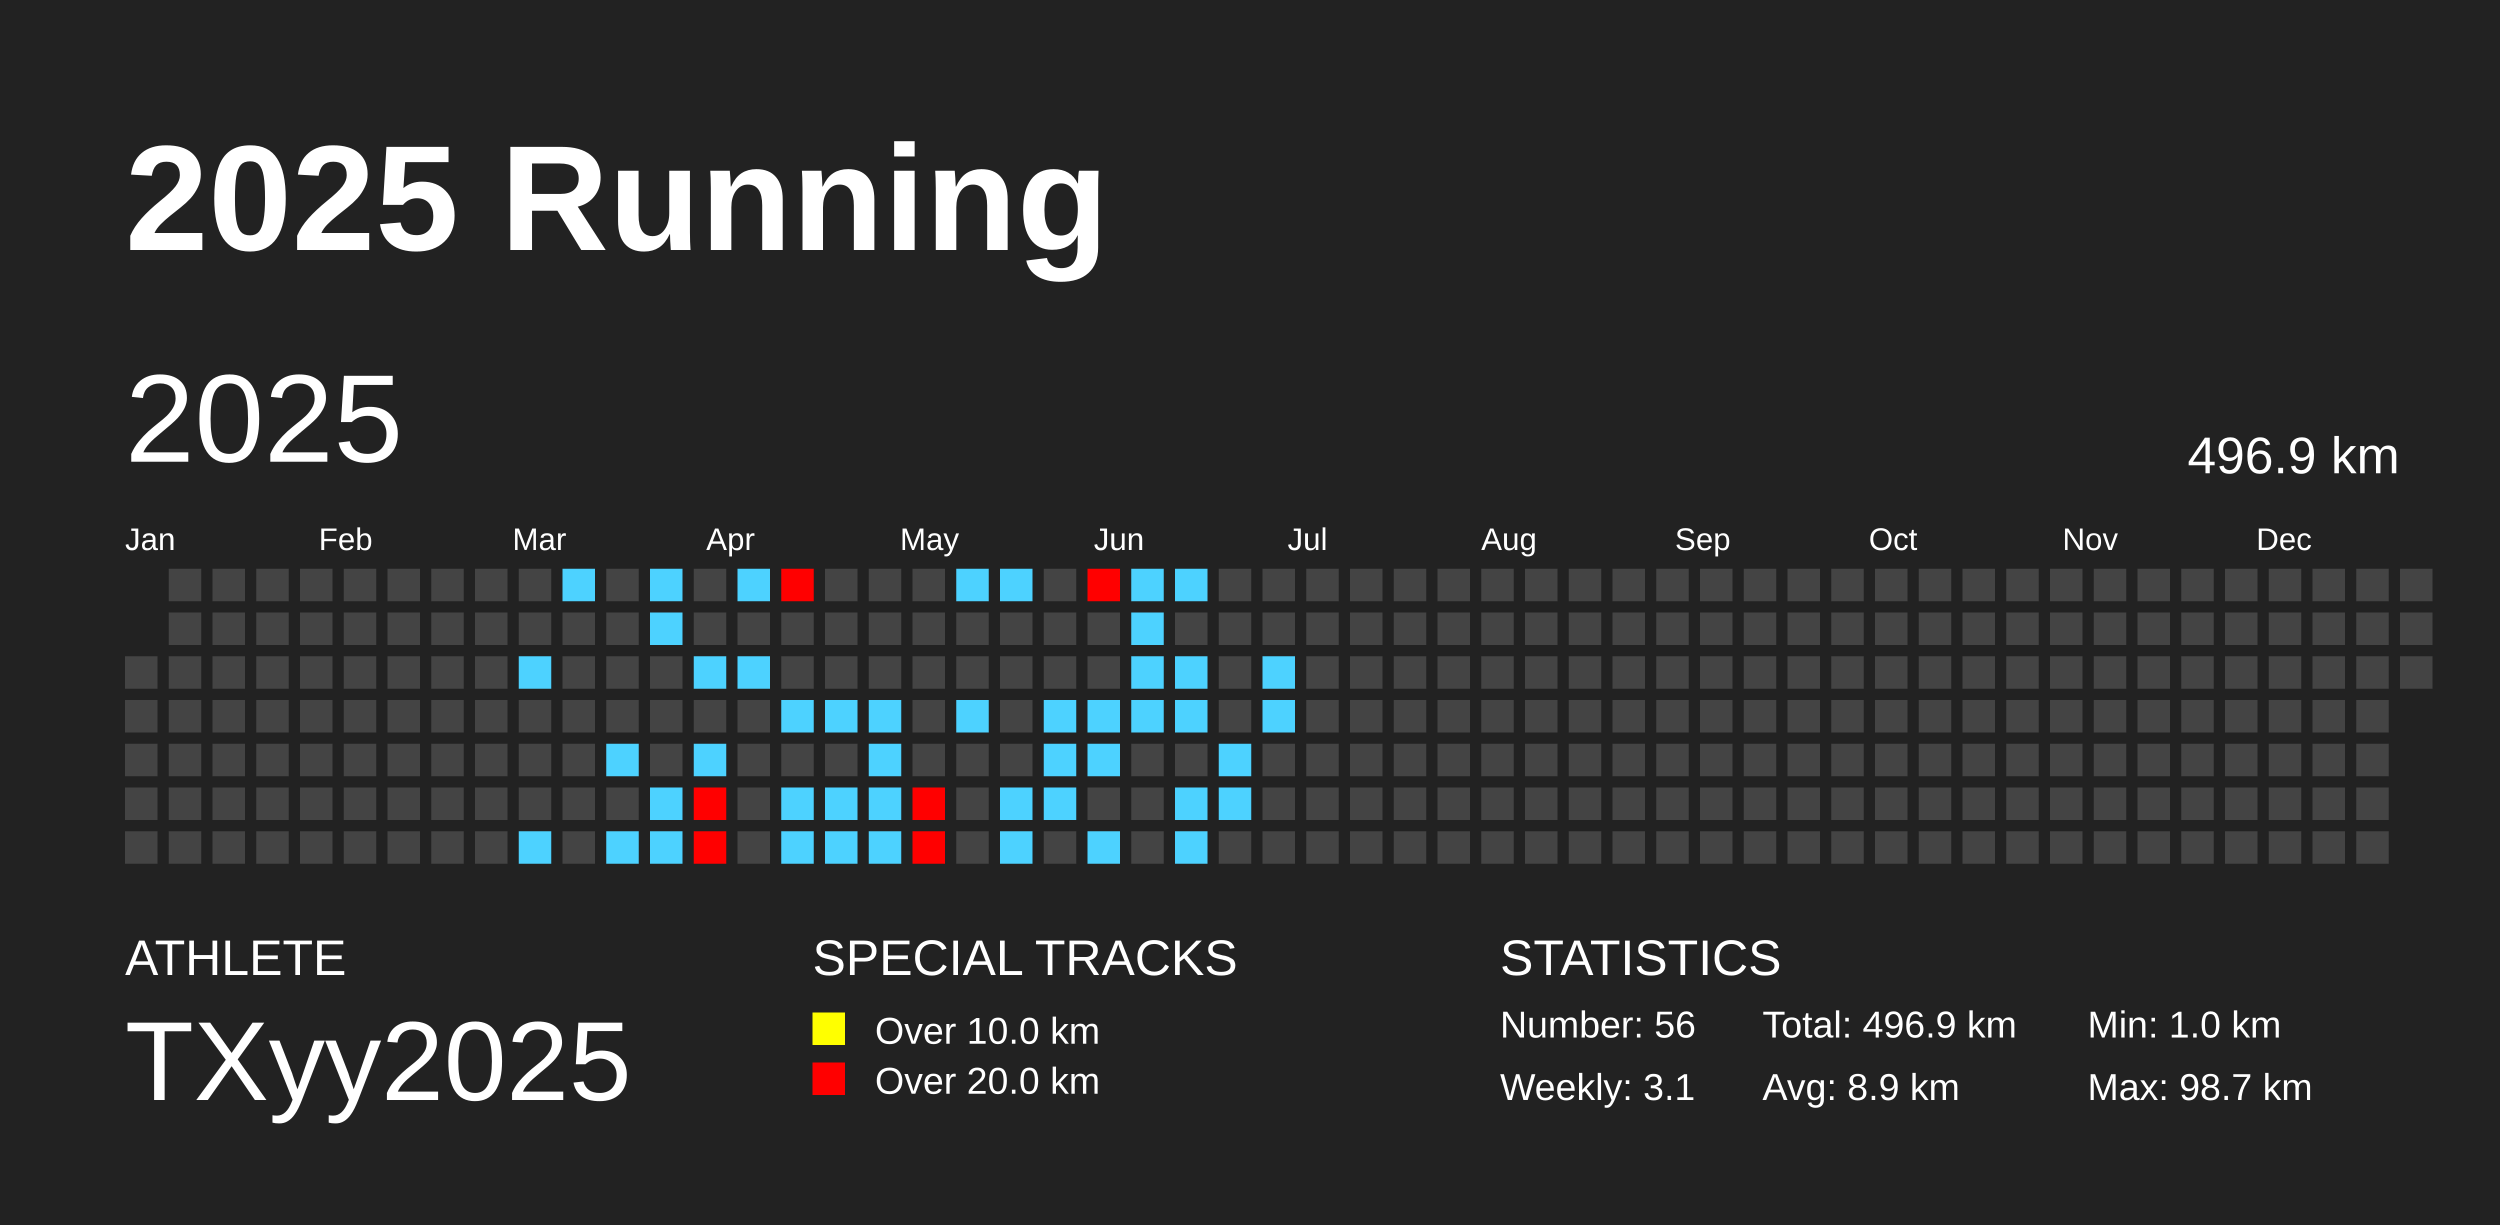
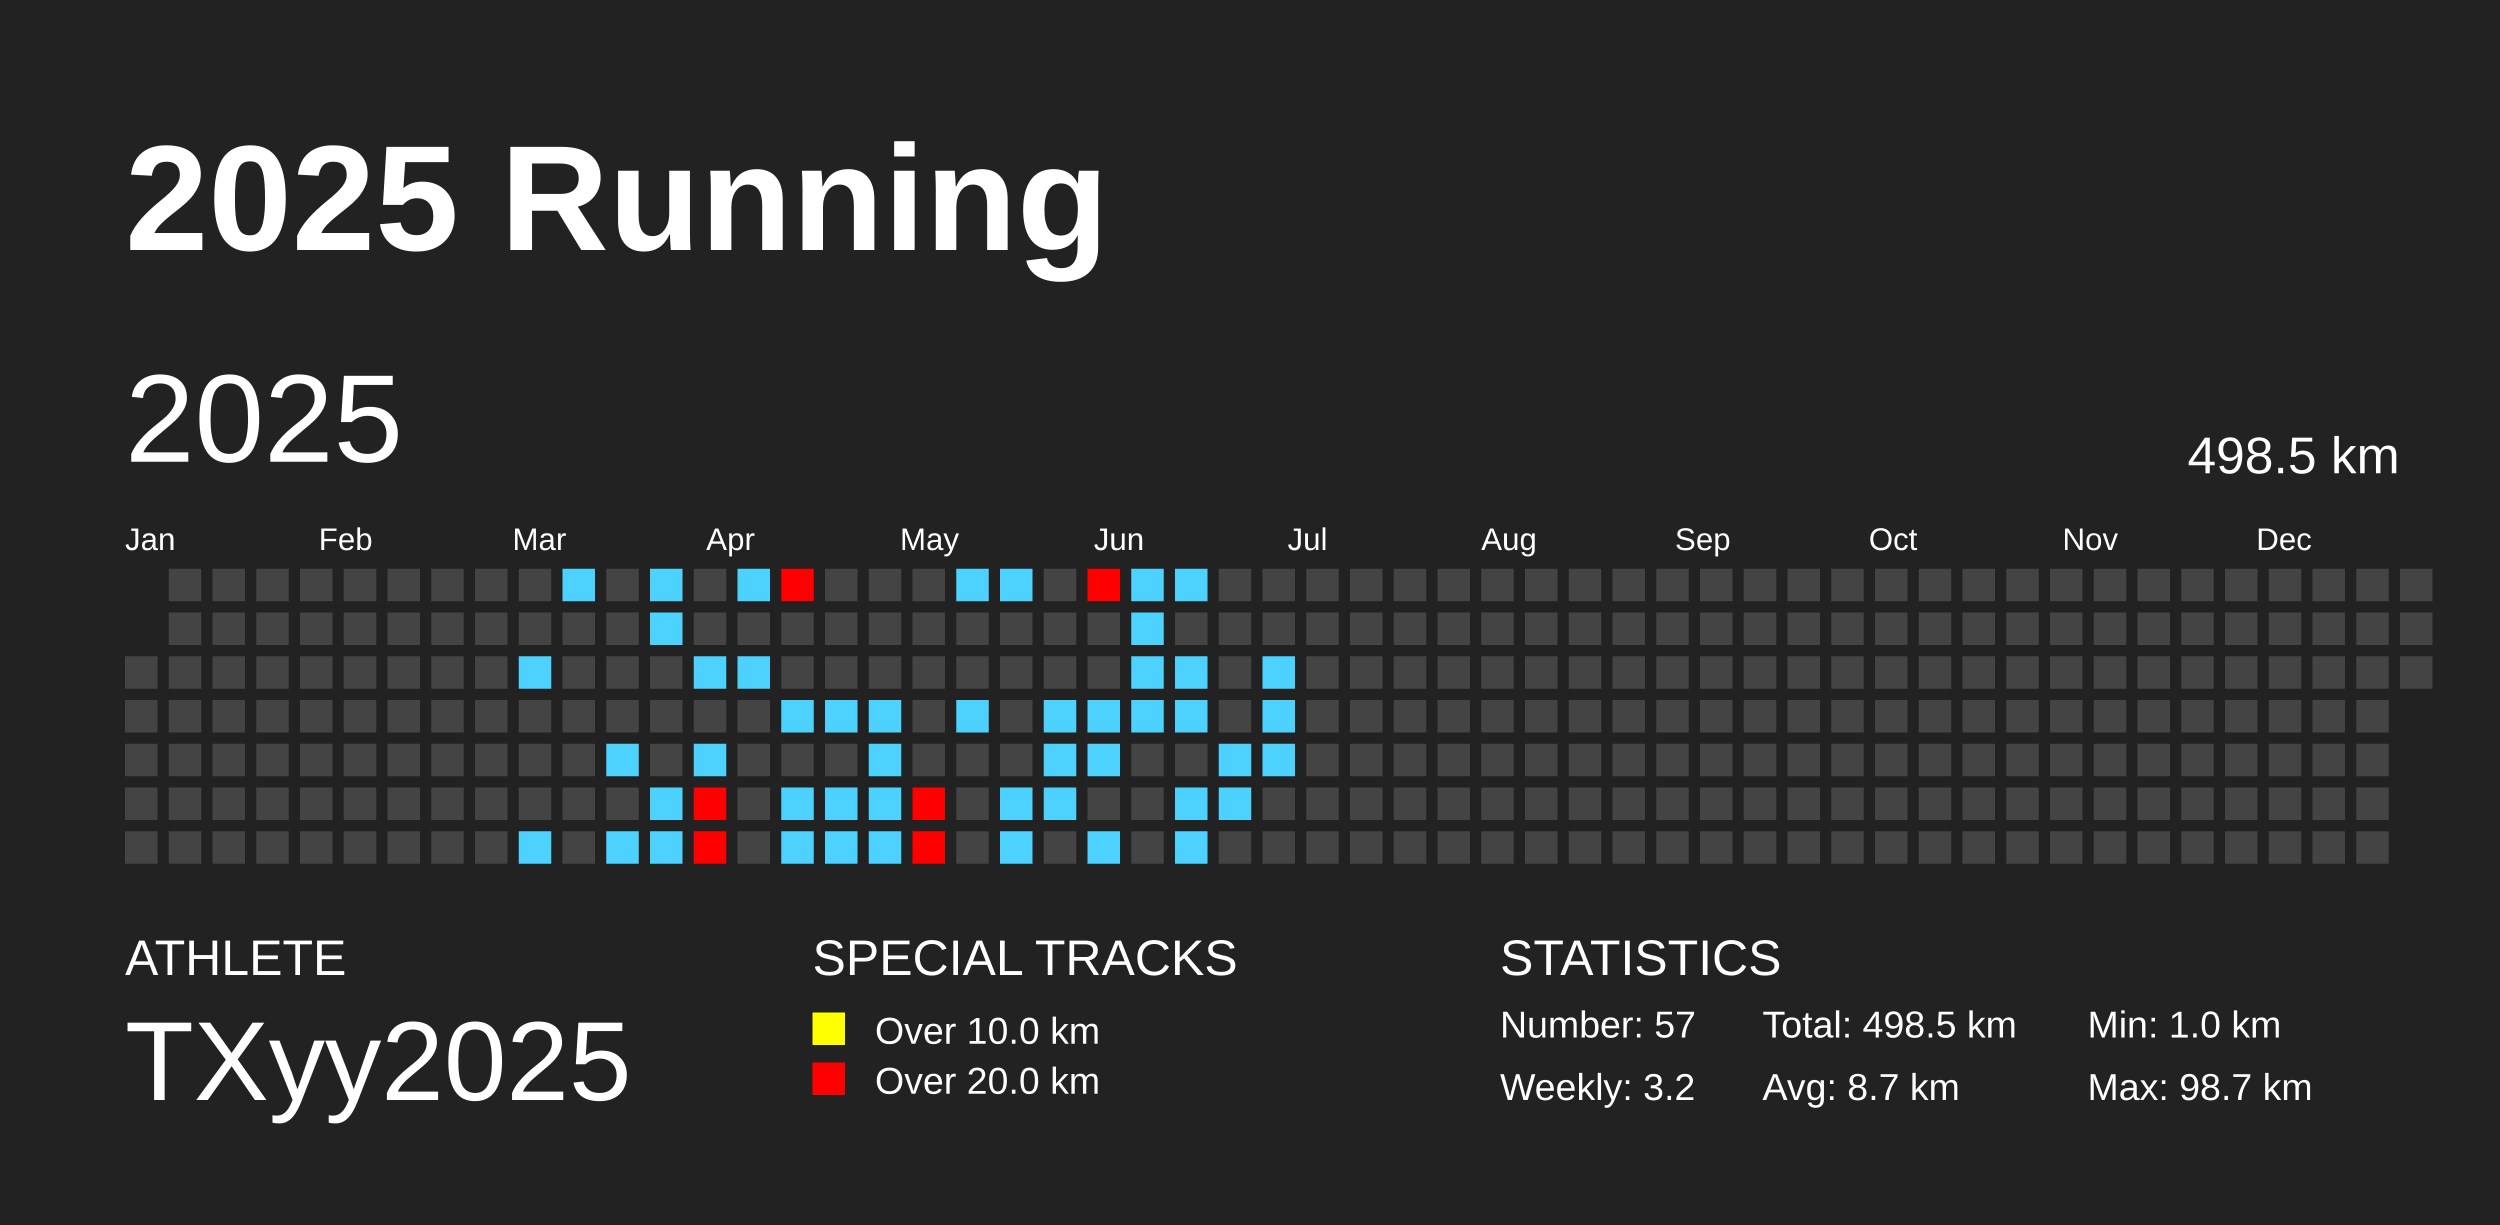
<svg xmlns="http://www.w3.org/2000/svg" baseProfile="full" height="98mm" version="1.1" viewBox="0,0,200,98" width="200mm">
  <defs />
  <rect fill="#222222" height="98" width="200" x="0" y="0" />
  <text fill="#FFFFFF" style="font-size:12px; font-family:Arial; font-weight:bold;" x="10" y="20">2025 Running</text>
  <text fill="#FFFFFF" style="font-size:4px; font-family:Arial" x="10" y="78">ATHLETE</text>
  <text fill="#FFFFFF" style="font-size:9px; font-family:Arial" x="10" y="88">TXyy2025</text>
  <text fill="#FFFFFF" style="font-size:4px; font-family:Arial" x="65" y="78">SPECIAL TRACKS</text>
  <rect fill="yellow" height="2.6" width="2.6" x="65" y="81" />
  <text fill="#FFFFFF" style="font-size:3px; font-family:Arial" x="70" y="83.5">Over 10.0 km</text>
  <rect fill="red" height="2.6" width="2.6" x="65" y="85" />
  <text fill="#FFFFFF" style="font-size:3px; font-family:Arial" x="70" y="87.5">Over 20.0 km</text>
  <text fill="#FFFFFF" style="font-size:4px; font-family:Arial" x="120" y="78">STATISTICS</text>
-   <text fill="#FFFFFF" style="font-size:3px; font-family:Arial" x="120" y="83">Number: 56</text>
-   <text fill="#FFFFFF" style="font-size:3px; font-family:Arial" x="120" y="88">Weekly: 3.1</text>
-   <text fill="#FFFFFF" style="font-size:3px; font-family:Arial" x="141" y="83">Total: 496.9 km</text>
-   <text fill="#FFFFFF" style="font-size:3px; font-family:Arial" x="141" y="88">Avg: 8.9 km</text>
+   <text fill="#FFFFFF" style="font-size:3px; font-family:Arial" x="120" y="83">Number: 57</text>
+   <text fill="#FFFFFF" style="font-size:3px; font-family:Arial" x="120" y="88">Weekly: 3.2</text>
+   <text fill="#FFFFFF" style="font-size:3px; font-family:Arial" x="141" y="83">Total: 498.5 km</text>
+   <text fill="#FFFFFF" style="font-size:3px; font-family:Arial" x="141" y="88">Avg: 8.7 km</text>
  <text fill="#FFFFFF" style="font-size:3px; font-family:Arial" x="167" y="83">Min: 1.0 km</text>
  <text fill="#FFFFFF" style="font-size:3px; font-family:Arial" x="167" y="88">Max: 98.7 km</text>
  <text dominant-baseline="hanging" fill="#FFFFFF" style="font-size:10.0px; font-family:Arial;" x="10" y="30">2025</text>
-   <text dominant-baseline="hanging" fill="#FFFFFF" style="font-size:4.125px; font-family:Arial;" x="175" y="35">496.9 km</text>
+   <text dominant-baseline="hanging" fill="#FFFFFF" style="font-size:4.125px; font-family:Arial;" x="175" y="35">498.5 km</text>
  <text fill="#FFFFFF" style="font-size:2.5px; font-family:Arial" x="10.0" y="44">Jan</text>
  <text fill="#FFFFFF" style="font-size:2.5px; font-family:Arial" x="25.5" y="44">Feb</text>
  <text fill="#FFFFFF" style="font-size:2.5px; font-family:Arial" x="41.0" y="44">Mar</text>
  <text fill="#FFFFFF" style="font-size:2.5px; font-family:Arial" x="56.5" y="44">Apr</text>
  <text fill="#FFFFFF" style="font-size:2.5px; font-family:Arial" x="72.0" y="44">May</text>
  <text fill="#FFFFFF" style="font-size:2.5px; font-family:Arial" x="87.5" y="44">Jun</text>
  <text fill="#FFFFFF" style="font-size:2.5px; font-family:Arial" x="103.0" y="44">Jul</text>
  <text fill="#FFFFFF" style="font-size:2.5px; font-family:Arial" x="118.5" y="44">Aug</text>
  <text fill="#FFFFFF" style="font-size:2.5px; font-family:Arial" x="134.0" y="44">Sep</text>
  <text fill="#FFFFFF" style="font-size:2.5px; font-family:Arial" x="149.5" y="44">Oct</text>
  <text fill="#FFFFFF" style="font-size:2.5px; font-family:Arial" x="165.0" y="44">Nov</text>
  <text fill="#FFFFFF" style="font-size:2.5px; font-family:Arial" x="180.5" y="44">Dec</text>
  <rect fill="#444444" height="2.6" width="2.6" x="10.0" y="52.5" />
  <rect fill="#444444" height="2.6" width="2.6" x="10.0" y="56.0" />
  <rect fill="#444444" height="2.6" width="2.6" x="10.0" y="59.5" />
  <rect fill="#444444" height="2.6" width="2.6" x="10.0" y="63.0" />
  <rect fill="#444444" height="2.6" width="2.6" x="10.0" y="66.5" />
  <rect fill="#444444" height="2.6" width="2.6" x="13.5" y="45.5" />
  <rect fill="#444444" height="2.6" width="2.6" x="13.5" y="49.0" />
  <rect fill="#444444" height="2.6" width="2.6" x="13.5" y="52.5" />
  <rect fill="#444444" height="2.6" width="2.6" x="13.5" y="56.0" />
  <rect fill="#444444" height="2.6" width="2.6" x="13.5" y="59.5" />
  <rect fill="#444444" height="2.6" width="2.6" x="13.5" y="63.0" />
  <rect fill="#444444" height="2.6" width="2.6" x="13.5" y="66.5" />
  <rect fill="#444444" height="2.6" width="2.6" x="17.0" y="45.5" />
  <rect fill="#444444" height="2.6" width="2.6" x="17.0" y="49.0" />
  <rect fill="#444444" height="2.6" width="2.6" x="17.0" y="52.5" />
  <rect fill="#444444" height="2.6" width="2.6" x="17.0" y="56.0" />
  <rect fill="#444444" height="2.6" width="2.6" x="17.0" y="59.5" />
  <rect fill="#444444" height="2.6" width="2.6" x="17.0" y="63.0" />
  <rect fill="#444444" height="2.6" width="2.6" x="17.0" y="66.5" />
  <rect fill="#444444" height="2.6" width="2.6" x="20.5" y="45.5" />
  <rect fill="#444444" height="2.6" width="2.6" x="20.5" y="49.0" />
  <rect fill="#444444" height="2.6" width="2.6" x="20.5" y="52.5" />
  <rect fill="#444444" height="2.6" width="2.6" x="20.5" y="56.0" />
  <rect fill="#444444" height="2.6" width="2.6" x="20.5" y="59.5" />
  <rect fill="#444444" height="2.6" width="2.6" x="20.5" y="63.0" />
  <rect fill="#444444" height="2.6" width="2.6" x="20.5" y="66.5" />
  <rect fill="#444444" height="2.6" width="2.6" x="24.0" y="45.5" />
  <rect fill="#444444" height="2.6" width="2.6" x="24.0" y="49.0" />
  <rect fill="#444444" height="2.6" width="2.6" x="24.0" y="52.5" />
  <rect fill="#444444" height="2.6" width="2.6" x="24.0" y="56.0" />
  <rect fill="#444444" height="2.6" width="2.6" x="24.0" y="59.5" />
  <rect fill="#444444" height="2.6" width="2.6" x="24.0" y="63.0" />
  <rect fill="#444444" height="2.6" width="2.6" x="24.0" y="66.5" />
  <rect fill="#444444" height="2.6" width="2.6" x="27.5" y="45.5" />
  <rect fill="#444444" height="2.6" width="2.6" x="27.5" y="49.0" />
  <rect fill="#444444" height="2.6" width="2.6" x="27.5" y="52.5" />
  <rect fill="#444444" height="2.6" width="2.6" x="27.5" y="56.0" />
  <rect fill="#444444" height="2.6" width="2.6" x="27.5" y="59.5" />
  <rect fill="#444444" height="2.6" width="2.6" x="27.5" y="63.0" />
  <rect fill="#444444" height="2.6" width="2.6" x="27.5" y="66.5" />
  <rect fill="#444444" height="2.6" width="2.6" x="31.0" y="45.5" />
  <rect fill="#444444" height="2.6" width="2.6" x="31.0" y="49.0" />
  <rect fill="#444444" height="2.6" width="2.6" x="31.0" y="52.5" />
  <rect fill="#444444" height="2.6" width="2.6" x="31.0" y="56.0" />
  <rect fill="#444444" height="2.6" width="2.6" x="31.0" y="59.5" />
  <rect fill="#444444" height="2.6" width="2.6" x="31.0" y="63.0" />
  <rect fill="#444444" height="2.6" width="2.6" x="31.0" y="66.5" />
  <rect fill="#444444" height="2.6" width="2.6" x="34.5" y="45.5" />
  <rect fill="#444444" height="2.6" width="2.6" x="34.5" y="49.0" />
  <rect fill="#444444" height="2.6" width="2.6" x="34.5" y="52.5" />
  <rect fill="#444444" height="2.6" width="2.6" x="34.5" y="56.0" />
  <rect fill="#444444" height="2.6" width="2.6" x="34.5" y="59.5" />
  <rect fill="#444444" height="2.6" width="2.6" x="34.5" y="63.0" />
  <rect fill="#444444" height="2.6" width="2.6" x="34.5" y="66.5" />
  <rect fill="#444444" height="2.6" width="2.6" x="38.0" y="45.5" />
  <rect fill="#444444" height="2.6" width="2.6" x="38.0" y="49.0" />
  <rect fill="#444444" height="2.6" width="2.6" x="38.0" y="52.5" />
  <rect fill="#444444" height="2.6" width="2.6" x="38.0" y="56.0" />
  <rect fill="#444444" height="2.6" width="2.6" x="38.0" y="59.5" />
  <rect fill="#444444" height="2.6" width="2.6" x="38.0" y="63.0" />
  <rect fill="#444444" height="2.6" width="2.6" x="38.0" y="66.5" />
  <rect fill="#444444" height="2.6" width="2.6" x="41.5" y="45.5" />
  <rect fill="#444444" height="2.6" width="2.6" x="41.5" y="49.0" />
  <rect fill="#4dd2ff" height="2.6" width="2.6" x="41.5" y="52.5" />
  <rect fill="#444444" height="2.6" width="2.6" x="41.5" y="56.0" />
  <rect fill="#444444" height="2.6" width="2.6" x="41.5" y="59.5" />
  <rect fill="#444444" height="2.6" width="2.6" x="41.5" y="63.0" />
  <rect fill="#4dd2ff" height="2.6" width="2.6" x="41.5" y="66.5" />
  <rect fill="#4dd2ff" height="2.6" width="2.6" x="45.0" y="45.5" />
  <rect fill="#444444" height="2.6" width="2.6" x="45.0" y="49.0" />
  <rect fill="#444444" height="2.6" width="2.6" x="45.0" y="52.5" />
  <rect fill="#444444" height="2.6" width="2.6" x="45.0" y="56.0" />
  <rect fill="#444444" height="2.6" width="2.6" x="45.0" y="59.5" />
  <rect fill="#444444" height="2.6" width="2.6" x="45.0" y="63.0" />
  <rect fill="#444444" height="2.6" width="2.6" x="45.0" y="66.5" />
  <rect fill="#444444" height="2.6" width="2.6" x="48.5" y="45.5" />
  <rect fill="#444444" height="2.6" width="2.6" x="48.5" y="49.0" />
  <rect fill="#444444" height="2.6" width="2.6" x="48.5" y="52.5" />
  <rect fill="#444444" height="2.6" width="2.6" x="48.5" y="56.0" />
  <rect fill="#4dd2ff" height="2.6" width="2.6" x="48.5" y="59.5" />
  <rect fill="#444444" height="2.6" width="2.6" x="48.5" y="63.0" />
  <rect fill="#4dd2ff" height="2.6" width="2.6" x="48.5" y="66.5" />
  <rect fill="#4dd2ff" height="2.6" width="2.6" x="52.0" y="45.5" />
  <rect fill="#4dd2ff" height="2.6" width="2.6" x="52.0" y="49.0" />
  <rect fill="#444444" height="2.6" width="2.6" x="52.0" y="52.5" />
  <rect fill="#444444" height="2.6" width="2.6" x="52.0" y="56.0" />
  <rect fill="#444444" height="2.6" width="2.6" x="52.0" y="59.5" />
  <rect fill="#4dd2ff" height="2.6" width="2.6" x="52.0" y="63.0" />
  <rect fill="#4dd2ff" height="2.6" width="2.6" x="52.0" y="66.5" />
  <rect fill="#444444" height="2.6" width="2.6" x="55.5" y="45.5" />
  <rect fill="#444444" height="2.6" width="2.6" x="55.5" y="49.0" />
  <rect fill="#4dd2ff" height="2.6" width="2.6" x="55.5" y="52.5" />
  <rect fill="#444444" height="2.6" width="2.6" x="55.5" y="56.0" />
  <rect fill="#4dd2ff" height="2.6" width="2.6" x="55.5" y="59.5" />
  <rect fill="red" height="2.6" width="2.6" x="55.5" y="63.0" />
  <rect fill="red" height="2.6" width="2.6" x="55.5" y="66.5" />
  <rect fill="#4dd2ff" height="2.6" width="2.6" x="59.0" y="45.5" />
  <rect fill="#444444" height="2.6" width="2.6" x="59.0" y="49.0" />
  <rect fill="#4dd2ff" height="2.6" width="2.6" x="59.0" y="52.5" />
  <rect fill="#444444" height="2.6" width="2.6" x="59.0" y="56.0" />
  <rect fill="#444444" height="2.6" width="2.6" x="59.0" y="59.5" />
  <rect fill="#444444" height="2.6" width="2.6" x="59.0" y="63.0" />
  <rect fill="#444444" height="2.6" width="2.6" x="59.0" y="66.5" />
  <rect fill="red" height="2.6" width="2.6" x="62.5" y="45.5" />
  <rect fill="#444444" height="2.6" width="2.6" x="62.5" y="49.0" />
  <rect fill="#444444" height="2.6" width="2.6" x="62.5" y="52.5" />
  <rect fill="#4dd2ff" height="2.6" width="2.6" x="62.5" y="56.0" />
  <rect fill="#444444" height="2.6" width="2.6" x="62.5" y="59.5" />
  <rect fill="#4dd2ff" height="2.6" width="2.6" x="62.5" y="63.0" />
  <rect fill="#4dd2ff" height="2.6" width="2.6" x="62.5" y="66.5" />
  <rect fill="#444444" height="2.6" width="2.6" x="66.0" y="45.5" />
  <rect fill="#444444" height="2.6" width="2.6" x="66.0" y="49.0" />
  <rect fill="#444444" height="2.6" width="2.6" x="66.0" y="52.5" />
  <rect fill="#4dd2ff" height="2.6" width="2.6" x="66.0" y="56.0" />
  <rect fill="#444444" height="2.6" width="2.6" x="66.0" y="59.5" />
  <rect fill="#4dd2ff" height="2.6" width="2.6" x="66.0" y="63.0" />
  <rect fill="#4dd2ff" height="2.6" width="2.6" x="66.0" y="66.5" />
  <rect fill="#444444" height="2.6" width="2.6" x="69.5" y="45.5" />
  <rect fill="#444444" height="2.6" width="2.6" x="69.5" y="49.0" />
  <rect fill="#444444" height="2.6" width="2.6" x="69.5" y="52.5" />
  <rect fill="#4dd2ff" height="2.6" width="2.6" x="69.5" y="56.0" />
  <rect fill="#4dd2ff" height="2.6" width="2.6" x="69.5" y="59.5" />
  <rect fill="#4dd2ff" height="2.6" width="2.6" x="69.5" y="63.0" />
  <rect fill="#4dd2ff" height="2.6" width="2.6" x="69.5" y="66.5" />
  <rect fill="#444444" height="2.6" width="2.6" x="73.0" y="45.5" />
  <rect fill="#444444" height="2.6" width="2.6" x="73.0" y="49.0" />
  <rect fill="#444444" height="2.6" width="2.6" x="73.0" y="52.5" />
  <rect fill="#444444" height="2.6" width="2.6" x="73.0" y="56.0" />
  <rect fill="#444444" height="2.6" width="2.6" x="73.0" y="59.5" />
  <rect fill="red" height="2.6" width="2.6" x="73.0" y="63.0" />
  <rect fill="red" height="2.6" width="2.6" x="73.0" y="66.5" />
  <rect fill="#4dd2ff" height="2.6" width="2.6" x="76.5" y="45.5" />
  <rect fill="#444444" height="2.6" width="2.6" x="76.5" y="49.0" />
  <rect fill="#444444" height="2.6" width="2.6" x="76.5" y="52.5" />
  <rect fill="#4dd2ff" height="2.6" width="2.6" x="76.5" y="56.0" />
  <rect fill="#444444" height="2.6" width="2.6" x="76.5" y="59.5" />
  <rect fill="#444444" height="2.6" width="2.6" x="76.5" y="63.0" />
  <rect fill="#444444" height="2.6" width="2.6" x="76.5" y="66.5" />
  <rect fill="#4dd2ff" height="2.6" width="2.6" x="80.0" y="45.5" />
  <rect fill="#444444" height="2.6" width="2.6" x="80.0" y="49.0" />
  <rect fill="#444444" height="2.6" width="2.6" x="80.0" y="52.5" />
  <rect fill="#444444" height="2.6" width="2.6" x="80.0" y="56.0" />
  <rect fill="#444444" height="2.6" width="2.6" x="80.0" y="59.5" />
  <rect fill="#4dd2ff" height="2.6" width="2.6" x="80.0" y="63.0" />
  <rect fill="#4dd2ff" height="2.6" width="2.6" x="80.0" y="66.5" />
  <rect fill="#444444" height="2.6" width="2.6" x="83.5" y="45.5" />
  <rect fill="#444444" height="2.6" width="2.6" x="83.5" y="49.0" />
  <rect fill="#444444" height="2.6" width="2.6" x="83.5" y="52.5" />
  <rect fill="#4dd2ff" height="2.6" width="2.6" x="83.5" y="56.0" />
  <rect fill="#4dd2ff" height="2.6" width="2.6" x="83.5" y="59.5" />
  <rect fill="#4dd2ff" height="2.6" width="2.6" x="83.5" y="63.0" />
  <rect fill="#444444" height="2.6" width="2.6" x="83.5" y="66.5" />
  <rect fill="red" height="2.6" width="2.6" x="87.0" y="45.5" />
  <rect fill="#444444" height="2.6" width="2.6" x="87.0" y="49.0" />
  <rect fill="#444444" height="2.6" width="2.6" x="87.0" y="52.5" />
  <rect fill="#4dd2ff" height="2.6" width="2.6" x="87.0" y="56.0" />
  <rect fill="#4dd2ff" height="2.6" width="2.6" x="87.0" y="59.5" />
  <rect fill="#444444" height="2.6" width="2.6" x="87.0" y="63.0" />
  <rect fill="#4dd2ff" height="2.6" width="2.6" x="87.0" y="66.5" />
  <rect fill="#4dd2ff" height="2.6" width="2.6" x="90.5" y="45.5" />
  <rect fill="#4dd2ff" height="2.6" width="2.6" x="90.5" y="49.0" />
  <rect fill="#4dd2ff" height="2.6" width="2.6" x="90.5" y="52.5" />
  <rect fill="#4dd2ff" height="2.6" width="2.6" x="90.5" y="56.0" />
  <rect fill="#444444" height="2.6" width="2.6" x="90.5" y="59.5" />
  <rect fill="#444444" height="2.6" width="2.6" x="90.5" y="63.0" />
  <rect fill="#444444" height="2.6" width="2.6" x="90.5" y="66.5" />
  <rect fill="#4dd2ff" height="2.6" width="2.6" x="94.0" y="45.5" />
  <rect fill="#444444" height="2.6" width="2.6" x="94.0" y="49.0" />
  <rect fill="#4dd2ff" height="2.6" width="2.6" x="94.0" y="52.5" />
  <rect fill="#4dd2ff" height="2.6" width="2.6" x="94.0" y="56.0" />
  <rect fill="#444444" height="2.6" width="2.6" x="94.0" y="59.5" />
  <rect fill="#4dd2ff" height="2.6" width="2.6" x="94.0" y="63.0" />
  <rect fill="#4dd2ff" height="2.6" width="2.6" x="94.0" y="66.5" />
  <rect fill="#444444" height="2.6" width="2.6" x="97.5" y="45.5" />
  <rect fill="#444444" height="2.6" width="2.6" x="97.5" y="49.0" />
  <rect fill="#444444" height="2.6" width="2.6" x="97.5" y="52.5" />
  <rect fill="#444444" height="2.6" width="2.6" x="97.5" y="56.0" />
  <rect fill="#4dd2ff" height="2.6" width="2.6" x="97.5" y="59.5" />
  <rect fill="#4dd2ff" height="2.6" width="2.6" x="97.5" y="63.0" />
  <rect fill="#444444" height="2.6" width="2.6" x="97.5" y="66.5" />
  <rect fill="#444444" height="2.6" width="2.6" x="101.0" y="45.5" />
  <rect fill="#444444" height="2.6" width="2.6" x="101.0" y="49.0" />
  <rect fill="#4dd2ff" height="2.6" width="2.6" x="101.0" y="52.5" />
  <rect fill="#4dd2ff" height="2.6" width="2.6" x="101.0" y="56.0" />
-   <rect fill="#444444" height="2.6" width="2.6" x="101.0" y="59.5" />
+   <rect fill="#4dd2ff" height="2.6" width="2.6" x="101.0" y="59.5" />
  <rect fill="#444444" height="2.6" width="2.6" x="101.0" y="63.0" />
  <rect fill="#444444" height="2.6" width="2.6" x="101.0" y="66.5" />
  <rect fill="#444444" height="2.6" width="2.6" x="104.5" y="45.5" />
  <rect fill="#444444" height="2.6" width="2.6" x="104.5" y="49.0" />
  <rect fill="#444444" height="2.6" width="2.6" x="104.5" y="52.5" />
  <rect fill="#444444" height="2.6" width="2.6" x="104.5" y="56.0" />
  <rect fill="#444444" height="2.6" width="2.6" x="104.5" y="59.5" />
  <rect fill="#444444" height="2.6" width="2.6" x="104.5" y="63.0" />
  <rect fill="#444444" height="2.6" width="2.6" x="104.5" y="66.5" />
  <rect fill="#444444" height="2.6" width="2.6" x="108.0" y="45.5" />
  <rect fill="#444444" height="2.6" width="2.6" x="108.0" y="49.0" />
  <rect fill="#444444" height="2.6" width="2.6" x="108.0" y="52.5" />
  <rect fill="#444444" height="2.6" width="2.6" x="108.0" y="56.0" />
  <rect fill="#444444" height="2.6" width="2.6" x="108.0" y="59.5" />
  <rect fill="#444444" height="2.6" width="2.6" x="108.0" y="63.0" />
  <rect fill="#444444" height="2.6" width="2.6" x="108.0" y="66.5" />
  <rect fill="#444444" height="2.6" width="2.6" x="111.5" y="45.5" />
  <rect fill="#444444" height="2.6" width="2.6" x="111.5" y="49.0" />
  <rect fill="#444444" height="2.6" width="2.6" x="111.5" y="52.5" />
  <rect fill="#444444" height="2.6" width="2.6" x="111.5" y="56.0" />
  <rect fill="#444444" height="2.6" width="2.6" x="111.5" y="59.5" />
  <rect fill="#444444" height="2.6" width="2.6" x="111.5" y="63.0" />
  <rect fill="#444444" height="2.6" width="2.6" x="111.5" y="66.5" />
  <rect fill="#444444" height="2.6" width="2.6" x="115.0" y="45.5" />
  <rect fill="#444444" height="2.6" width="2.6" x="115.0" y="49.0" />
  <rect fill="#444444" height="2.6" width="2.6" x="115.0" y="52.5" />
  <rect fill="#444444" height="2.6" width="2.6" x="115.0" y="56.0" />
  <rect fill="#444444" height="2.6" width="2.6" x="115.0" y="59.5" />
  <rect fill="#444444" height="2.6" width="2.6" x="115.0" y="63.0" />
  <rect fill="#444444" height="2.6" width="2.6" x="115.0" y="66.5" />
  <rect fill="#444444" height="2.6" width="2.6" x="118.5" y="45.5" />
  <rect fill="#444444" height="2.6" width="2.6" x="118.5" y="49.0" />
  <rect fill="#444444" height="2.6" width="2.6" x="118.5" y="52.5" />
  <rect fill="#444444" height="2.6" width="2.6" x="118.5" y="56.0" />
  <rect fill="#444444" height="2.6" width="2.6" x="118.5" y="59.5" />
  <rect fill="#444444" height="2.6" width="2.6" x="118.5" y="63.0" />
  <rect fill="#444444" height="2.6" width="2.6" x="118.5" y="66.5" />
  <rect fill="#444444" height="2.6" width="2.6" x="122.0" y="45.5" />
  <rect fill="#444444" height="2.6" width="2.6" x="122.0" y="49.0" />
  <rect fill="#444444" height="2.6" width="2.6" x="122.0" y="52.5" />
  <rect fill="#444444" height="2.6" width="2.6" x="122.0" y="56.0" />
  <rect fill="#444444" height="2.6" width="2.6" x="122.0" y="59.5" />
  <rect fill="#444444" height="2.6" width="2.6" x="122.0" y="63.0" />
  <rect fill="#444444" height="2.6" width="2.6" x="122.0" y="66.5" />
  <rect fill="#444444" height="2.6" width="2.6" x="125.5" y="45.5" />
  <rect fill="#444444" height="2.6" width="2.6" x="125.5" y="49.0" />
  <rect fill="#444444" height="2.6" width="2.6" x="125.5" y="52.5" />
  <rect fill="#444444" height="2.6" width="2.6" x="125.5" y="56.0" />
  <rect fill="#444444" height="2.6" width="2.6" x="125.5" y="59.5" />
  <rect fill="#444444" height="2.6" width="2.6" x="125.5" y="63.0" />
  <rect fill="#444444" height="2.6" width="2.6" x="125.5" y="66.5" />
  <rect fill="#444444" height="2.6" width="2.6" x="129.0" y="45.5" />
  <rect fill="#444444" height="2.6" width="2.6" x="129.0" y="49.0" />
  <rect fill="#444444" height="2.6" width="2.6" x="129.0" y="52.5" />
  <rect fill="#444444" height="2.6" width="2.6" x="129.0" y="56.0" />
  <rect fill="#444444" height="2.6" width="2.6" x="129.0" y="59.5" />
  <rect fill="#444444" height="2.6" width="2.6" x="129.0" y="63.0" />
  <rect fill="#444444" height="2.6" width="2.6" x="129.0" y="66.5" />
  <rect fill="#444444" height="2.6" width="2.6" x="132.5" y="45.5" />
  <rect fill="#444444" height="2.6" width="2.6" x="132.5" y="49.0" />
  <rect fill="#444444" height="2.6" width="2.6" x="132.5" y="52.5" />
  <rect fill="#444444" height="2.6" width="2.6" x="132.5" y="56.0" />
  <rect fill="#444444" height="2.6" width="2.6" x="132.5" y="59.5" />
  <rect fill="#444444" height="2.6" width="2.6" x="132.5" y="63.0" />
  <rect fill="#444444" height="2.6" width="2.6" x="132.5" y="66.5" />
  <rect fill="#444444" height="2.6" width="2.6" x="136.0" y="45.5" />
  <rect fill="#444444" height="2.6" width="2.6" x="136.0" y="49.0" />
  <rect fill="#444444" height="2.6" width="2.6" x="136.0" y="52.5" />
  <rect fill="#444444" height="2.6" width="2.6" x="136.0" y="56.0" />
  <rect fill="#444444" height="2.6" width="2.6" x="136.0" y="59.5" />
  <rect fill="#444444" height="2.6" width="2.6" x="136.0" y="63.0" />
  <rect fill="#444444" height="2.6" width="2.6" x="136.0" y="66.5" />
  <rect fill="#444444" height="2.6" width="2.6" x="139.5" y="45.5" />
  <rect fill="#444444" height="2.6" width="2.6" x="139.5" y="49.0" />
  <rect fill="#444444" height="2.6" width="2.6" x="139.5" y="52.5" />
  <rect fill="#444444" height="2.6" width="2.6" x="139.5" y="56.0" />
  <rect fill="#444444" height="2.6" width="2.6" x="139.5" y="59.5" />
  <rect fill="#444444" height="2.6" width="2.6" x="139.5" y="63.0" />
  <rect fill="#444444" height="2.6" width="2.6" x="139.5" y="66.5" />
  <rect fill="#444444" height="2.6" width="2.6" x="143.0" y="45.5" />
  <rect fill="#444444" height="2.6" width="2.6" x="143.0" y="49.0" />
  <rect fill="#444444" height="2.6" width="2.6" x="143.0" y="52.5" />
  <rect fill="#444444" height="2.6" width="2.6" x="143.0" y="56.0" />
  <rect fill="#444444" height="2.6" width="2.6" x="143.0" y="59.5" />
  <rect fill="#444444" height="2.6" width="2.6" x="143.0" y="63.0" />
  <rect fill="#444444" height="2.6" width="2.6" x="143.0" y="66.5" />
  <rect fill="#444444" height="2.6" width="2.6" x="146.5" y="45.5" />
  <rect fill="#444444" height="2.6" width="2.6" x="146.5" y="49.0" />
  <rect fill="#444444" height="2.6" width="2.6" x="146.5" y="52.5" />
  <rect fill="#444444" height="2.6" width="2.6" x="146.5" y="56.0" />
  <rect fill="#444444" height="2.6" width="2.6" x="146.5" y="59.5" />
  <rect fill="#444444" height="2.6" width="2.6" x="146.5" y="63.0" />
  <rect fill="#444444" height="2.6" width="2.6" x="146.5" y="66.5" />
  <rect fill="#444444" height="2.6" width="2.6" x="150.0" y="45.5" />
  <rect fill="#444444" height="2.6" width="2.6" x="150.0" y="49.0" />
  <rect fill="#444444" height="2.6" width="2.6" x="150.0" y="52.5" />
  <rect fill="#444444" height="2.6" width="2.6" x="150.0" y="56.0" />
  <rect fill="#444444" height="2.6" width="2.6" x="150.0" y="59.5" />
  <rect fill="#444444" height="2.6" width="2.6" x="150.0" y="63.0" />
  <rect fill="#444444" height="2.6" width="2.6" x="150.0" y="66.5" />
  <rect fill="#444444" height="2.6" width="2.6" x="153.5" y="45.5" />
  <rect fill="#444444" height="2.6" width="2.6" x="153.5" y="49.0" />
  <rect fill="#444444" height="2.6" width="2.6" x="153.5" y="52.5" />
  <rect fill="#444444" height="2.6" width="2.6" x="153.5" y="56.0" />
  <rect fill="#444444" height="2.6" width="2.6" x="153.5" y="59.5" />
  <rect fill="#444444" height="2.6" width="2.6" x="153.5" y="63.0" />
  <rect fill="#444444" height="2.6" width="2.6" x="153.5" y="66.5" />
  <rect fill="#444444" height="2.6" width="2.6" x="157.0" y="45.5" />
  <rect fill="#444444" height="2.6" width="2.6" x="157.0" y="49.0" />
  <rect fill="#444444" height="2.6" width="2.6" x="157.0" y="52.5" />
  <rect fill="#444444" height="2.6" width="2.6" x="157.0" y="56.0" />
  <rect fill="#444444" height="2.6" width="2.6" x="157.0" y="59.5" />
  <rect fill="#444444" height="2.6" width="2.6" x="157.0" y="63.0" />
  <rect fill="#444444" height="2.6" width="2.6" x="157.0" y="66.5" />
  <rect fill="#444444" height="2.6" width="2.6" x="160.5" y="45.5" />
  <rect fill="#444444" height="2.6" width="2.6" x="160.5" y="49.0" />
  <rect fill="#444444" height="2.6" width="2.6" x="160.5" y="52.5" />
  <rect fill="#444444" height="2.6" width="2.6" x="160.5" y="56.0" />
  <rect fill="#444444" height="2.6" width="2.6" x="160.5" y="59.5" />
  <rect fill="#444444" height="2.6" width="2.6" x="160.5" y="63.0" />
  <rect fill="#444444" height="2.6" width="2.6" x="160.5" y="66.5" />
  <rect fill="#444444" height="2.6" width="2.6" x="164.0" y="45.5" />
  <rect fill="#444444" height="2.6" width="2.6" x="164.0" y="49.0" />
  <rect fill="#444444" height="2.6" width="2.6" x="164.0" y="52.5" />
  <rect fill="#444444" height="2.6" width="2.6" x="164.0" y="56.0" />
  <rect fill="#444444" height="2.6" width="2.6" x="164.0" y="59.5" />
  <rect fill="#444444" height="2.6" width="2.6" x="164.0" y="63.0" />
  <rect fill="#444444" height="2.6" width="2.6" x="164.0" y="66.5" />
  <rect fill="#444444" height="2.6" width="2.6" x="167.5" y="45.5" />
  <rect fill="#444444" height="2.6" width="2.6" x="167.5" y="49.0" />
  <rect fill="#444444" height="2.6" width="2.6" x="167.5" y="52.5" />
  <rect fill="#444444" height="2.6" width="2.6" x="167.5" y="56.0" />
  <rect fill="#444444" height="2.6" width="2.6" x="167.5" y="59.5" />
  <rect fill="#444444" height="2.6" width="2.6" x="167.5" y="63.0" />
  <rect fill="#444444" height="2.6" width="2.6" x="167.5" y="66.5" />
  <rect fill="#444444" height="2.6" width="2.6" x="171.0" y="45.5" />
  <rect fill="#444444" height="2.6" width="2.6" x="171.0" y="49.0" />
  <rect fill="#444444" height="2.6" width="2.6" x="171.0" y="52.5" />
  <rect fill="#444444" height="2.6" width="2.6" x="171.0" y="56.0" />
  <rect fill="#444444" height="2.6" width="2.6" x="171.0" y="59.5" />
  <rect fill="#444444" height="2.6" width="2.6" x="171.0" y="63.0" />
  <rect fill="#444444" height="2.6" width="2.6" x="171.0" y="66.5" />
  <rect fill="#444444" height="2.6" width="2.6" x="174.5" y="45.5" />
  <rect fill="#444444" height="2.6" width="2.6" x="174.5" y="49.0" />
  <rect fill="#444444" height="2.6" width="2.6" x="174.5" y="52.5" />
  <rect fill="#444444" height="2.6" width="2.6" x="174.5" y="56.0" />
  <rect fill="#444444" height="2.6" width="2.6" x="174.5" y="59.5" />
  <rect fill="#444444" height="2.6" width="2.6" x="174.5" y="63.0" />
  <rect fill="#444444" height="2.6" width="2.6" x="174.5" y="66.5" />
  <rect fill="#444444" height="2.6" width="2.6" x="178.0" y="45.5" />
  <rect fill="#444444" height="2.6" width="2.6" x="178.0" y="49.0" />
  <rect fill="#444444" height="2.6" width="2.6" x="178.0" y="52.5" />
  <rect fill="#444444" height="2.6" width="2.6" x="178.0" y="56.0" />
  <rect fill="#444444" height="2.6" width="2.6" x="178.0" y="59.5" />
  <rect fill="#444444" height="2.6" width="2.6" x="178.0" y="63.0" />
  <rect fill="#444444" height="2.6" width="2.6" x="178.0" y="66.5" />
  <rect fill="#444444" height="2.6" width="2.6" x="181.5" y="45.5" />
  <rect fill="#444444" height="2.6" width="2.6" x="181.5" y="49.0" />
  <rect fill="#444444" height="2.6" width="2.6" x="181.5" y="52.5" />
  <rect fill="#444444" height="2.6" width="2.6" x="181.5" y="56.0" />
  <rect fill="#444444" height="2.6" width="2.6" x="181.5" y="59.5" />
  <rect fill="#444444" height="2.6" width="2.6" x="181.5" y="63.0" />
  <rect fill="#444444" height="2.6" width="2.6" x="181.5" y="66.5" />
  <rect fill="#444444" height="2.6" width="2.6" x="185.0" y="45.5" />
  <rect fill="#444444" height="2.6" width="2.6" x="185.0" y="49.0" />
  <rect fill="#444444" height="2.6" width="2.6" x="185.0" y="52.5" />
  <rect fill="#444444" height="2.6" width="2.6" x="185.0" y="56.0" />
  <rect fill="#444444" height="2.6" width="2.6" x="185.0" y="59.5" />
  <rect fill="#444444" height="2.6" width="2.6" x="185.0" y="63.0" />
  <rect fill="#444444" height="2.6" width="2.6" x="185.0" y="66.5" />
  <rect fill="#444444" height="2.6" width="2.6" x="188.5" y="45.5" />
  <rect fill="#444444" height="2.6" width="2.6" x="188.5" y="49.0" />
  <rect fill="#444444" height="2.6" width="2.6" x="188.5" y="52.5" />
  <rect fill="#444444" height="2.6" width="2.6" x="188.5" y="56.0" />
  <rect fill="#444444" height="2.6" width="2.6" x="188.5" y="59.5" />
  <rect fill="#444444" height="2.6" width="2.6" x="188.5" y="63.0" />
  <rect fill="#444444" height="2.6" width="2.6" x="188.5" y="66.5" />
  <rect fill="#444444" height="2.6" width="2.6" x="192.0" y="45.5" />
  <rect fill="#444444" height="2.6" width="2.6" x="192.0" y="49.0" />
  <rect fill="#444444" height="2.6" width="2.6" x="192.0" y="52.5" />
</svg>
